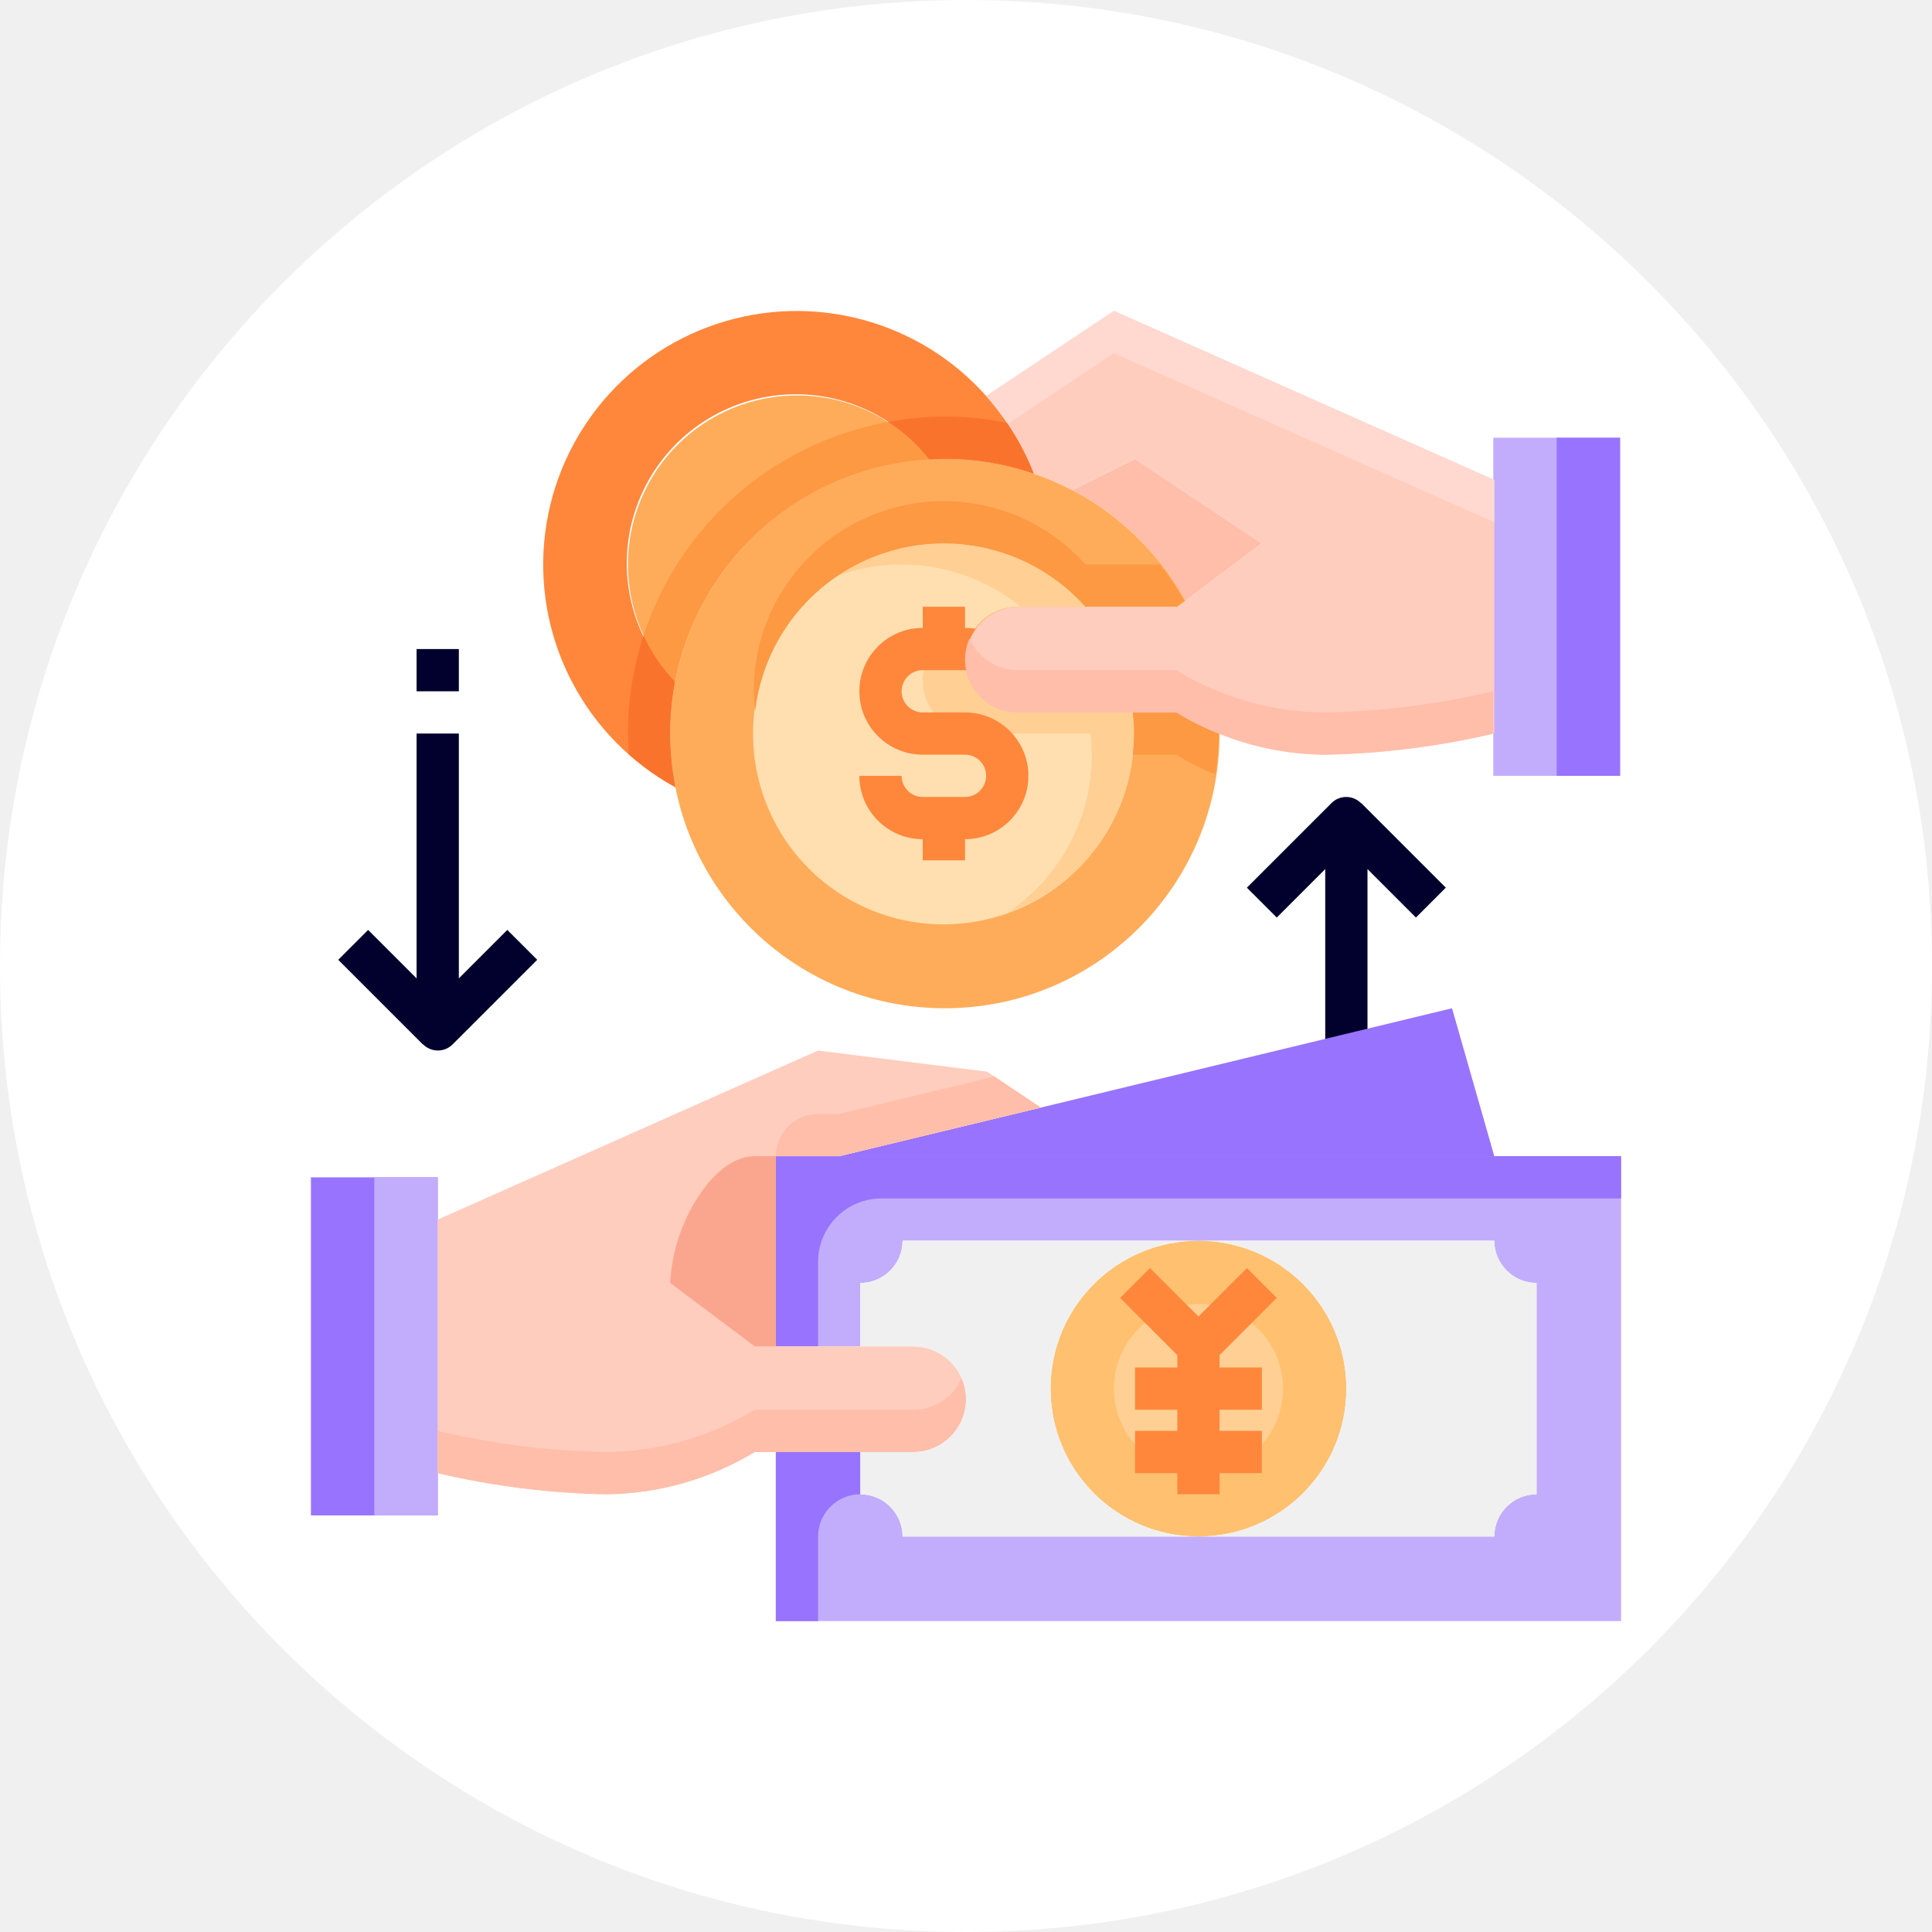
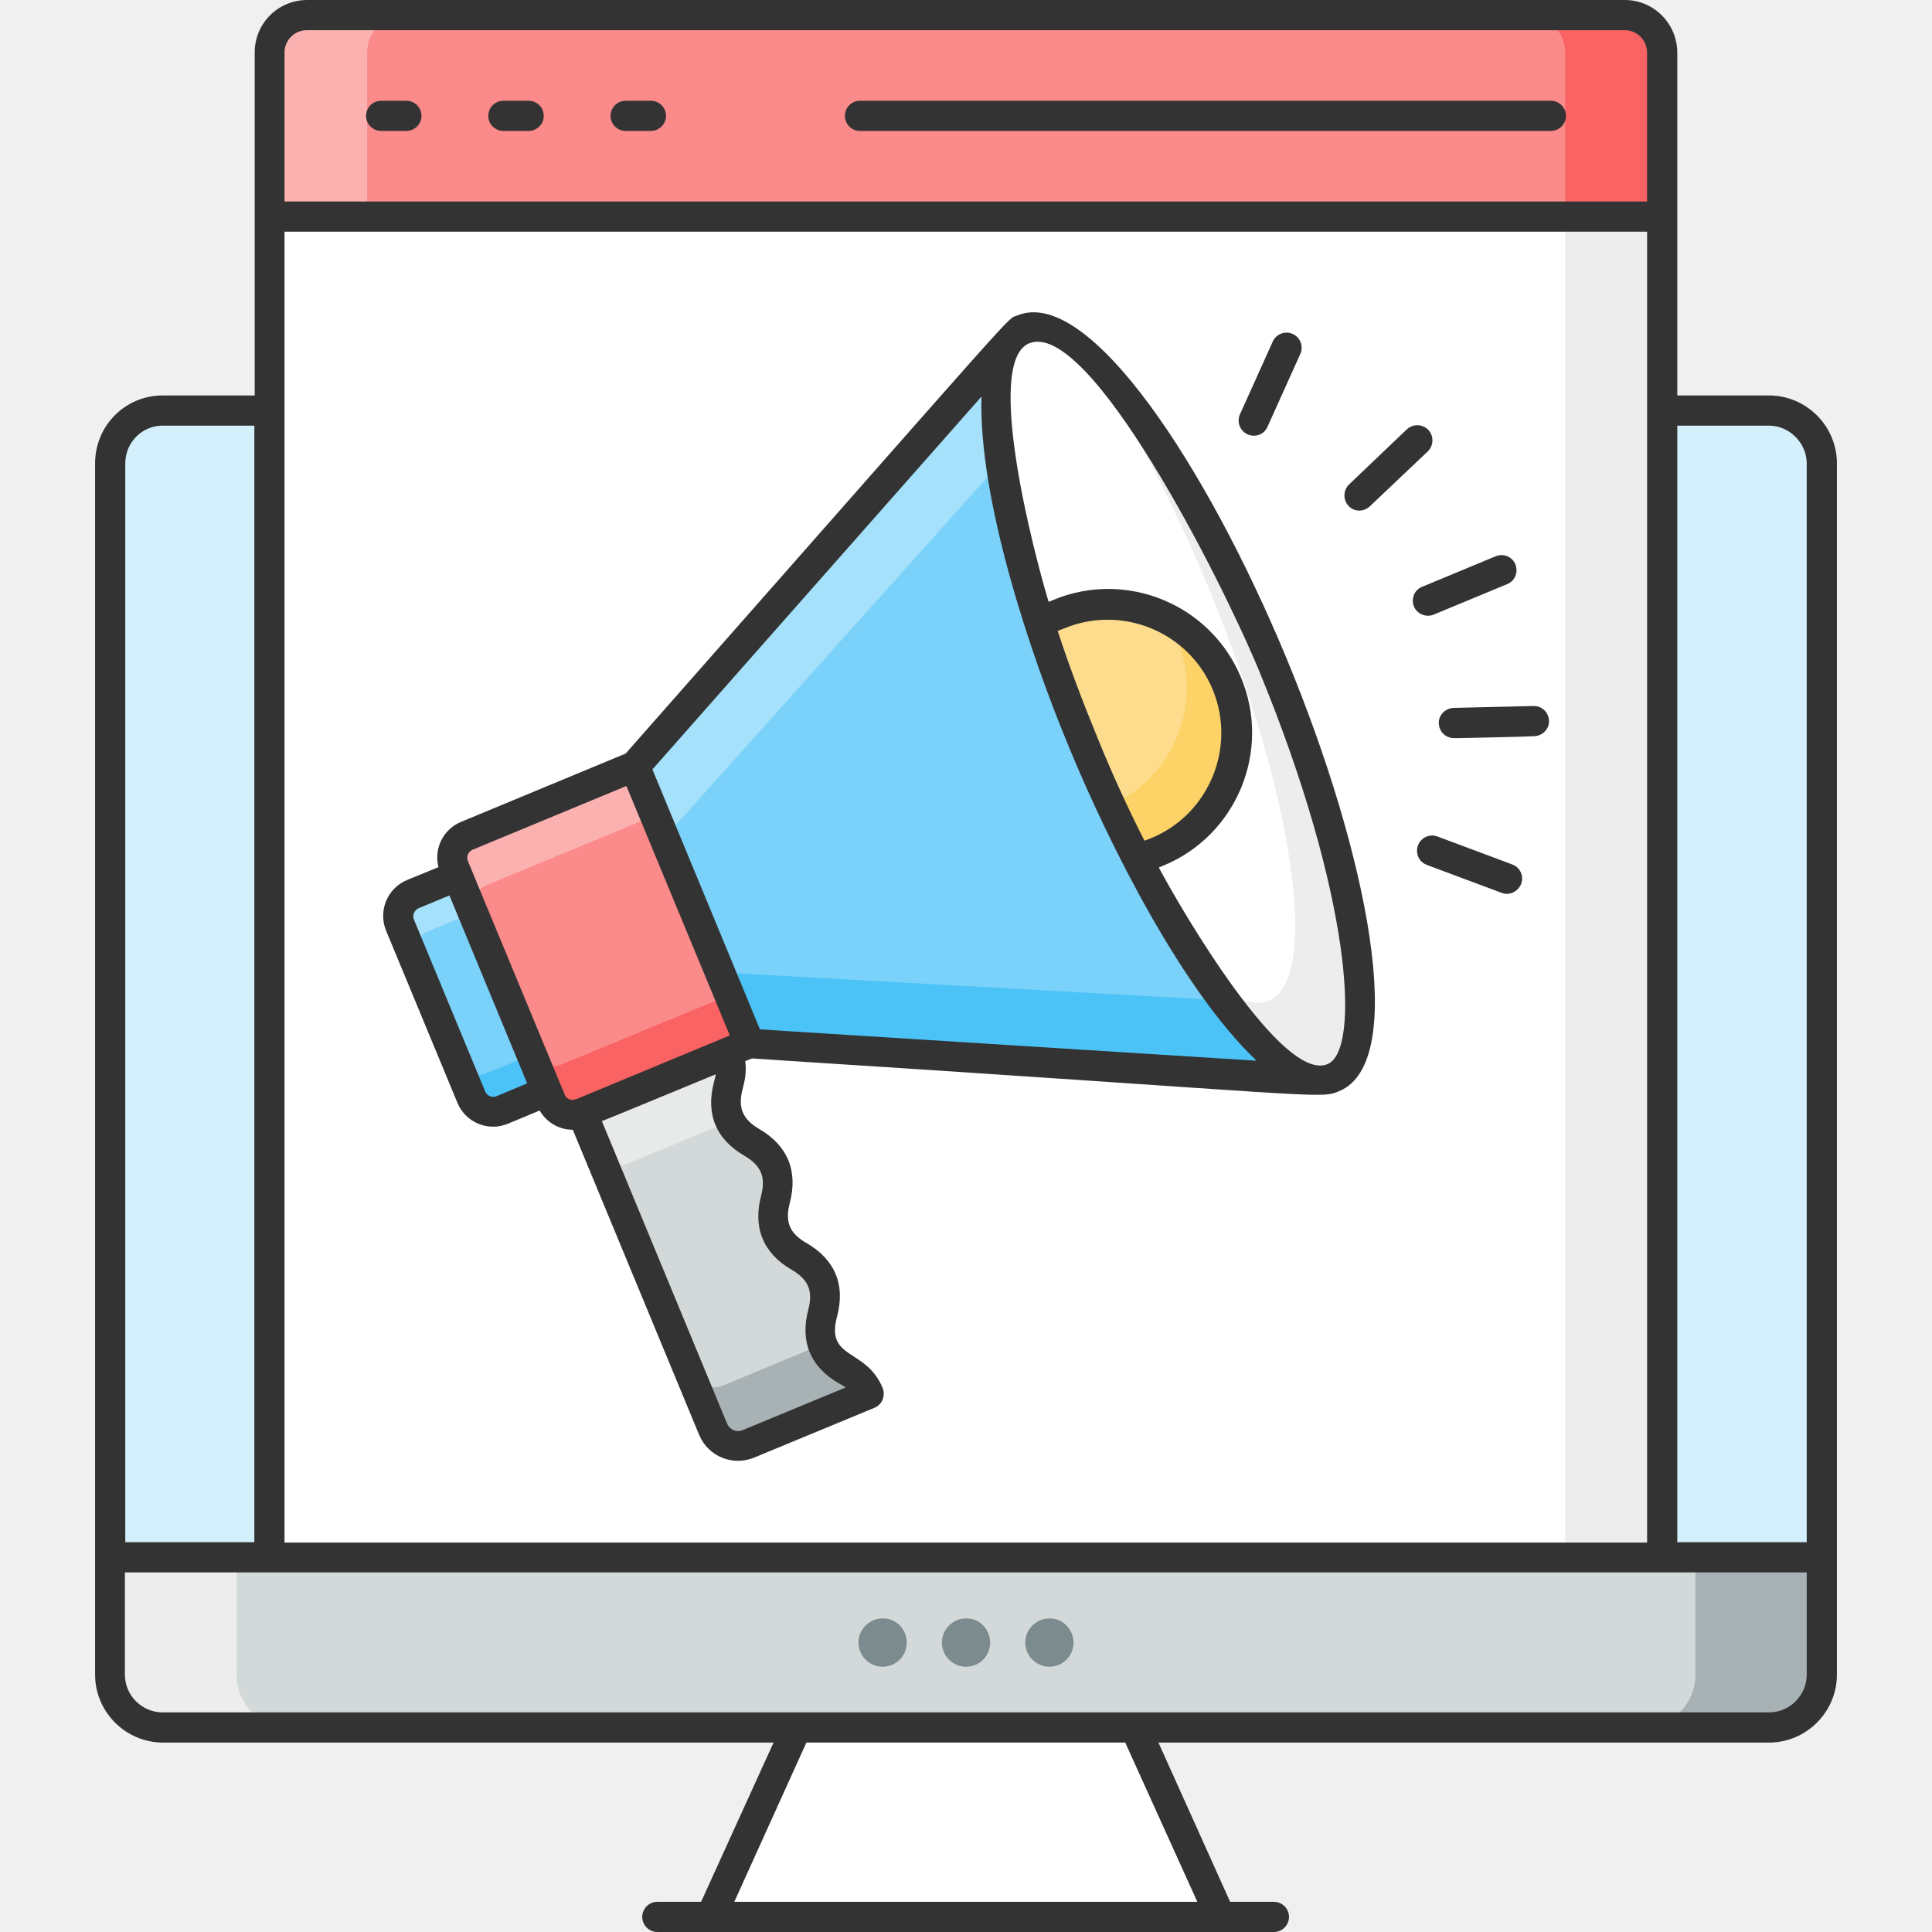
- <svg xmlns="http://www.w3.org/2000/svg" version="1.1" width="512" height="512" x="0" y="0" viewBox="0 0 64 64" style="enable-background:new 0 0 512 512" xml:space="preserve" class="">
-   <circle r="32" cx="32" cy="32" fill="#ffffff" shape="circle" />
-   <g transform="matrix(0.7,0,0,0.7,9.6,9.6)">
-     <g data-name="20-Currency Exchange">
-       <path fill="#ffac5a" d="M24 5a7.933 7.933 0 0 1 6.26 3.03 12.992 12.992 0 0 0-12.03 10.51A8 8 0 0 1 24 5z" data-original="#ffac5a" class="" />
-       <path fill="#ff873c" d="M32.96 5.03a12.018 12.018 0 0 1 2.25 3.67A13.045 13.045 0 0 0 31 8c-.25 0-.49.01-.74.03a8 8 0 1 0-12.03 10.51 13.146 13.146 0 0 0 .02 5A12 12 0 1 1 32.96 5.03z" data-original="#ff873c" class="" />
-       <path fill="#ffbeaa" d="m46 12-3.62 2.72a12.985 12.985 0 0 0-5.35-5.24L40 8z" data-original="#ffbeaa" class="" />
-       <circle cx="31" cy="21" r="13" fill="#ffac5a" data-original="#ffac5a" class="" />
-       <path fill="#c2adfc" d="M62.953 7v16h-6V7z" data-original="#64e1dc" class="" />
-       <path fill="#9873fe" d="M62.953 7v16h-3V7z" data-original="#00c8c8" class="" />
-       <path fill="#ffdfb0" d="M39.893 20a8.262 8.262 0 0 1 .06 1 9.015 9.015 0 1 1-2.3-6h-3.2a2.5 2.5 0 0 0 0 5z" data-original="#ffdfb0" class="" />
-       <path fill="#ffcf94" d="M28.953 13a8.94 8.94 0 0 1 5.633 2h3.067a8.99 8.99 0 0 0-11.722-1.469A8.98 8.98 0 0 1 28.953 13zM39.893 20h-5.44a2.492 2.492 0 0 1-1.992-4h-.008a2.5 2.5 0 0 0 0 5h5.44a8.262 8.262 0 0 1 .06 1 8.993 8.993 0 0 1-3.978 7.469A9 9 0 0 0 39.953 21a8.262 8.262 0 0 0-.06-1z" data-original="#ffcf94" class="" />
-       <path fill="#fc9942" d="M37.653 13a8.994 8.994 0 0 0-15.7 6 9.059 9.059 0 0 0 .068.938A8.99 8.99 0 0 1 37.653 15h4.3l.38-.28A12.988 12.988 0 0 0 41.177 13zM39.894 22h2.059a11.874 11.874 0 0 0 1.842.934A13.118 13.118 0 0 0 43.953 21a11.92 11.92 0 0 1-2-1h-2.06a8.262 8.262 0 0 1 .06 1 8.935 8.935 0 0 1-.059 1z" data-original="#fc9942" class="" />
-       <path fill="#ff873c" d="M31.953 20h-2a1 1 0 0 1 0-2h2a1 1 0 0 1 1 1h2a3 3 0 0 0-3-3v-1h-2v1a3 3 0 0 0 0 6h2a1 1 0 1 1 0 2h-2a1 1 0 0 1-1-1h-2a3 3 0 0 0 3 3v1h2v-1a3 3 0 1 0 0-6z" data-original="#ff873c" class="" />
-       <path fill="#ffcdbe" d="M57 9v12a37.839 37.839 0 0 1-8 1 13.6 13.6 0 0 1-5-1 11.92 11.92 0 0 1-2-1h-7.5a2.5 2.5 0 1 1 0-5H42l.38-.28L46 12l-6-4-2.97 1.48a12.78 12.78 0 0 0-1.82-.78 12.018 12.018 0 0 0-2.25-3.67L33 5l6-4z" data-original="#ffcdbe" class="" />
-       <path fill="#ffd8cf" d="m39 1-6 4-.04.03a11.8 11.8 0 0 1 1.012 1.322L39 3l18 8V9z" data-original="#ffd8cf" class="" />
-       <path fill="#ffbeaa" d="M43.953 19a11.92 11.92 0 0 1-2-1h-7.5a2.5 2.5 0 0 1-2.29-1.5 2.5 2.5 0 0 0 2.29 3.5h7.5a11.92 11.92 0 0 0 2 1 13.6 13.6 0 0 0 5 1 37.839 37.839 0 0 0 8-1v-2a37.839 37.839 0 0 1-8 1 13.6 13.6 0 0 1-5-1z" data-original="#ffbeaa" class="" />
-       <path fill="#fc9942" d="M28.305 6.255a15 15 0 0 0-11.561 10.094 8.044 8.044 0 0 0 1.486 2.191A12.992 12.992 0 0 1 30.26 8.03a7.878 7.878 0 0 0-1.955-1.775z" data-original="#fc9942" class="" />
-       <path fill="#fa732d" d="M28.305 6.255A7.878 7.878 0 0 1 30.26 8.03c.25-.02.49-.03.74-.03a13.045 13.045 0 0 1 4.21.7 12.122 12.122 0 0 0-1.279-2.409 14.644 14.644 0 0 0-5.626-.036zM18 21a13.321 13.321 0 0 1 .23-2.46 8.044 8.044 0 0 1-1.486-2.191A14.967 14.967 0 0 0 16 21c0 .333.028.659.05.986a11.954 11.954 0 0 0 2.2 1.554A13.259 13.259 0 0 1 18 21z" data-original="#fa732d" class="" />
-       <path fill="#02002c" d="M46.707 29.707 49 27.414V39h2V27.414l2.293 2.293 1.414-1.414-4-4-.007.007a.985.985 0 0 0-1.408-.006l-4 4z" data-original="#19cffc" class="" />
-       <circle cx="43" cy="52" r="7" fill="#ffc170" data-original="#ffc170" />
-       <circle cx="43" cy="52" r="4" fill="#ffcf94" data-original="#ffcf94" class="" />
-       <path fill="#9873fe" d="M35.54 38.7 55 34l2 7H26z" data-original="#1cadb5" class="" />
-       <path fill="#c2adfc" d="M63 41v22H23v-8h4v2a2.006 2.006 0 0 1 2 2h28a2.006 2.006 0 0 1 2-2V47a2.006 2.006 0 0 1-2-2H29a2.006 2.006 0 0 1-2 2v3h-4v-9z" data-original="#64e1dc" class="" />
-       <g fill="#00c8c8">
-         <path d="M27 57v-2h-4v8h2v-4a2 2 0 0 1 2-2zM25 46a3 3 0 0 1 3-3h35v-2H23v9h2zM7 56v2H1V42h6v2z" fill="#9873fe" data-original="#00c8c8" class="" />
+ <svg xmlns="http://www.w3.org/2000/svg" width="800px" height="800px" viewBox="0 0 512 512" id="Layer_1" version="1.1" xml:space="preserve">
+   <style type="text/css">
+ 	.st0{fill:#D3D9D9;}
+ 	.st1{fill:#A8B2B4;}
+ 	.st2{fill:#EDEDED;}
+ 	.st3{fill:#D4F0FC;}
+ 	.st4{fill:#FFFFFF;}
+ 	.st5{fill:#7C8B8E;}
+ 	.st6{fill:#FB8A8A;}
+ 	.st7{fill:#FCB1B1;}
+ 	.st8{fill:#F96363;}
+ 	.st9{fill:#333333;}
+ 	.st10{fill:#7AD1F9;}
+ 	.st11{fill:#A6E1FB;}
+ 	.st12{fill:#4CC3F7;}
+ 	.st13{fill:#FDDD8D;}
+ 	.st14{fill:#FDD267;}
+ 	.st15{fill:#E8EAEA;}
+ </style>
+   <g>
+     <g>
+       <g>
+         <g>
+           <g>
+             <g>
+               <g>
+                 <path class="st0" d="M29.1,412.7v31.1c0,7.7,6.2,14,14,14h425.7c7.7,0,14-6.2,14-14v-31.1H29.1z" />
+               </g>
+             </g>
+           </g>
+           <g>
+             <g>
+               <g>
+                 <path class="st1" d="M435.3,457.8h33.6c7.7,0,13.9-6.2,13.9-13.9v-31.1h-33.5v31.1C449.3,451.5,443.1,457.8,435.3,457.8z" />
+               </g>
+             </g>
+           </g>
+           <g>
+             <g>
+               <g>
+                 <path class="st2" d="M76.6,457.8H43.1c-7.7,0-13.9-6.2-13.9-13.9v-31.1h33.5v31.1C62.7,451.5,68.9,457.8,76.6,457.8z" />
+               </g>
+             </g>
+           </g>
+           <g>
+             <g>
+               <g>
+                 <path class="st3" d="M482.8,122.8v289.9H29.2V122.8c0-7.7,6.2-14,13.9-14h425.7C476.5,108.8,482.8,115.1,482.8,122.8z" />
+               </g>
+             </g>
+           </g>
+           <polygon class="st4" points="323.5,508 188.4,508 211.2,457.8 300.8,457.8     " />
+           <path class="st4" d="M174.3,508" />
+         </g>
      </g>
-       <path fill="#c2adfc" d="M7 56v2H4V42h3v2z" data-original="#64e1dc" class="" />
-       <path fill="#ffcdbe" d="M23 50h6.5a2.5 2.5 0 1 1 0 5H22a13.834 13.834 0 0 1-7 2 37.839 37.839 0 0 1-8-1V44l18-8 8 1 2.54 1.7L26 41h-3z" data-original="#ffcdbe" class="" />
-       <path fill="#ffbeaa" d="M26 39h-1a2 2 0 0 0-2 2h3l9.54-2.3-2.2-1.47zM31.27 52.27a2.5 2.5 0 0 1-1.77.73H22a13.834 13.834 0 0 1-7 2 37.839 37.839 0 0 1-8-1v2a37.839 37.839 0 0 0 8 1 13.834 13.834 0 0 0 7-2h7.5a2.495 2.495 0 0 0 2.289-3.5 2.478 2.478 0 0 1-.519.77z" data-original="#ffbeaa" class="" />
-       <path fill="#f0f0f0" d="M27 55h2.5a2.5 2.5 0 0 0 0-5H27v-3a2.006 2.006 0 0 0 2-2h14a7 7 0 0 0 0 14H29a2.006 2.006 0 0 0-2-2zM59 47v10a2.006 2.006 0 0 0-2 2H43a7 7 0 0 0 0-14h14a2.006 2.006 0 0 0 2 2z" data-original="#f0f0f0" class="" />
-       <path fill="#faa68e" d="M23 41v9h-1l-4-3a8.307 8.307 0 0 1 1.17-3.83C19.9 41.95 20.9 41 22 41z" data-original="#faa68e" class="" />
-       <path fill="#02002c" d="M10.293 30.293 8 32.586V21H6v11.586l-2.293-2.293-1.414 1.414 4 4L6.3 35.7a.985.985 0 0 0 1.408.006l4-4zM6 17h2v2H6z" data-original="#19cffc" class="" />
-       <path fill="#ff873c" d="m44 50.414 2.707-2.707-1.414-1.414L43 48.586l-2.293-2.293-1.414 1.414L42 50.414V51h-2v2h2v1h-2v2h2v1h2v-1h2v-2h-2v-1h2v-2h-2z" data-original="#ff873c" class="" />
+       <g>
+         <g>
+           <path class="st5" d="M240.3,435.3c0,3.6-2.9,6.4-6.4,6.4c-3.5,0-6.4-2.9-6.4-6.4c0-3.5,2.9-6.4,6.4-6.4      C237.5,428.8,240.3,431.8,240.3,435.3z" />
+         </g>
+         <g>
+           <path class="st5" d="M262.4,435.3c0,3.6-2.9,6.4-6.4,6.4c-3.5,0-6.4-2.9-6.4-6.4c0-3.5,2.9-6.4,6.4-6.4      C259.6,428.8,262.4,431.8,262.4,435.3z" />
+         </g>
+         <g>
+           <path class="st5" d="M284.5,435.3c0,3.6-2.9,6.4-6.4,6.4c-3.5,0-6.4-2.9-6.4-6.4c0-3.5,2.9-6.4,6.4-6.4      C281.6,428.8,284.5,431.8,284.5,435.3z" />
+         </g>
+       </g>
+     </g>
+     <g>
+       <g>
+         <g>
+           <g>
+             <rect class="st4" height="355.4" width="369.1" x="71.4" y="57.4" />
+           </g>
+         </g>
+       </g>
+       <g>
+         <g>
+           <g>
+             <rect class="st2" height="355.4" width="25.7" x="414.8" y="57.4" />
+           </g>
+         </g>
+       </g>
+       <g>
+         <g>
+           <g>
+             <path class="st6" d="M440.6,14v43.4H71.4V13.9c0-5.5,4.4-9.9,9.9-9.9h349.3C436.1,4,440.6,8.4,440.6,14z" />
+           </g>
+         </g>
+       </g>
+       <g>
+         <g>
+           <g>
+             <path class="st7" d="M107.2,4c-5.5,0-9.9,4.4-9.9,9.9v43.4H71.4V13.9c0-5.5,4.4-9.9,9.9-9.9H107.2z" />
+           </g>
+         </g>
+       </g>
+       <g>
+         <g>
+           <g>
+             <path class="st8" d="M440.6,14v43.4h-25.8V14c0-5.5-4.4-10-9.9-10h25.8C436.1,4,440.6,8.4,440.6,14z" />
+           </g>
+         </g>
+       </g>
+       <g>
+         <g>
+           <g>
+             <path class="st9" d="M107.6,34.7H101c-2.2,0-4-1.8-4-4s1.8-4,4-4h6.7c2.2,0,4,1.8,4,4S109.9,34.7,107.6,34.7z" />
+           </g>
+           <g>
+             <path class="st9" d="M140.1,34.7h-6.7c-2.2,0-4-1.8-4-4s1.8-4,4-4h6.7c2.2,0,4,1.8,4,4S142.3,34.7,140.1,34.7z" />
+           </g>
+           <g>
+             <path class="st9" d="M172.5,34.7h-6.7c-2.2,0-4-1.8-4-4s1.8-4,4-4h6.7c2.2,0,4,1.8,4,4S174.7,34.7,172.5,34.7z" />
+           </g>
+         </g>
+         <g>
+           <path class="st9" d="M411,34.7H227.9c-2.2,0-4-1.8-4-4s1.8-4,4-4H411c2.2,0,4,1.8,4,4S413.2,34.7,411,34.7z" />
+         </g>
+       </g>
+       <path class="st9" d="M468.8,104.8h-24.3V14c0-7.7-6.2-14-13.9-14H81.4c-7.7,0-13.9,6.2-13.9,13.9v90.9H43.1c-9.9,0-17.9,8-17.9,18    l0,321c0,9.9,8.1,18,18,18h161.8L185.8,504h-11.6c-2.2,0-4,1.8-4,4s1.8,4,4,4h163.4c2.2,0,4-1.8,4-4s-1.8-4-4-4h-11.6L307,461.8    h161.8c9.9,0,18-8.1,18-18l0-321C486.8,112.9,478.7,104.8,468.8,104.8z M75.4,13.9c0-3.3,2.7-5.9,5.9-5.9h349.3    c3.3,0,5.9,2.7,5.9,6v39.4H75.4V13.9z M75.4,61.4h361.1v347.4H75.4V61.4z M33.2,122.8c0-5.5,4.4-10,9.9-10h24.3v295.9H33.2V122.8z     M317.3,504H194.6l19.1-42.2h84.5L317.3,504z M478.8,443.8c0,5.5-4.5,10-10,10H43.1c-5.5,0-10-4.5-10-10v-27.1h445.7V443.8z     M478.8,408.7h-34.3V112.8h24.3c5.4,0,10,4.6,10,10V408.7z" />
+     </g>
+     <g>
+       <g>
+         <g>
+           <g>
+             <path class="st6" d="M168.2,203.1l30.4,73.5l-44.5,18.4c-3.2,1.3-6.9-0.2-8.2-3.4l-25.7-61.9c-1.3-3.2,0.2-6.9,3.4-8.2       L168.2,203.1z" />
+           </g>
+           <g>
+             <path class="st8" d="M193.3,263.7l5.4,12.9l-44.5,18.4c-3.2,1.3-6.9-0.2-8.2-3.4l-5.4-12.9c1.3,3.2,5,4.7,8.2,3.4L193.3,263.7z       " />
+           </g>
+           <g>
+             <path class="st7" d="M168.2,203.2l5.4,12.9l-44.5,18.4c-3.2,1.3-4.7,5-3.4,8.2l-5.4-12.9c-1.3-3.2,0.2-6.9,3.4-8.2L168.2,203.2       z" />
+           </g>
+           <g>
+             <path class="st10" d="M106.1,245.2l18.9,45.6c1.3,3.2,5,4.7,8.2,3.4l11.9-4.9l-23.7-57.2l-11.9,4.9       C106.3,238.4,104.7,242,106.1,245.2z" />
+           </g>
+           <g>
+             <path class="st11" d="M121.3,232.1l4.1,9.8l-11.9,4.9c-3.2,1.3-4.7,5-3.4,8.2l-4.1-9.8c-1.3-3.2,0.2-6.9,3.4-8.2L121.3,232.1z" />
+           </g>
+           <g>
+             <path class="st12" d="M140.9,279.5l4.1,9.8l-11.9,4.9c-3.2,1.3-6.9-0.2-8.2-3.4l-4.1-9.8c1.3,3.2,5,4.7,8.2,3.4L140.9,279.5z" />
+           </g>
+           <g>
+             <path class="st10" d="M287.1,197c20,48.4,45.5,85,60.7,89l-149.2-9.3l-30.4-73.5l98.9-112.1C259.1,104.7,267.1,148.6,287.1,197       z" />
+           </g>
+           <g>
+             <path class="st12" d="M347.8,286l-149.2-9.3l-7.9-19l133.5,7.4C333.2,276.8,341.4,284.3,347.8,286z" />
+           </g>
+           <g>
+             <path class="st11" d="M267.1,91.1c-3.3,5.7-3.9,16.8-1.9,31.4l-89.2,99.6l-7.9-19L267.1,91.1z" />
+           </g>
+           <g>
+             <path class="st4" d="M337.3,176.2c22.7,54.8,29.9,103.8,16,109.6c-13.9,5.7-43.5-34-66.2-88.8c-22.7-54.8-29.9-103.8-16-109.6       C285,81.6,314.6,121.4,337.3,176.2z" />
+           </g>
+           <g>
+             <path class="st2" d="M337.3,176.2c22.7,54.8,29.8,103.8,16,109.6c-7.7,3.2-20.4-7.8-34-27.6c6.7,6.2,12.6,8.8,16.9,7       c13.8-5.7,6.7-54.8-16-109.6c-10-24.2-21.4-45.4-32.2-61.1C302.8,108,321.7,138.5,337.3,176.2z" />
+           </g>
+           <g>
+             <path class="st13" d="M325.1,181.2c7.2,17.4-1.1,37.3-18.5,44.5l-5.2,2.2c-4.9-9.5-9.8-20-14.3-31c-4.6-11-8.5-21.8-11.8-32       l5.2-2.2C298,155.5,317.9,163.8,325.1,181.2z" />
+           </g>
+           <g>
+             <path class="st14" d="M325.1,181.2c7.2,17.4-1.1,37.3-18.5,44.5l-5.2,2.2c-2.4-4.6-4.8-9.5-7.1-14.5       c16.8-7.5,24.7-27,17.6-44.2c-0.8-1.9-1.7-3.6-2.7-5.3C316.2,167.5,321.9,173.5,325.1,181.2z" />
+           </g>
+         </g>
+         <g>
+           <g>
+             <path class="st0" d="M205.3,309.2c3.1,7.5-2.6,9.9,0.5,17.4c3.1,7.6,8.9,5.2,12,12.7c3.1,7.6-2.6,9.9,0.5,17.4       c3.1,7.6,8.9,5.2,12,12.7l-31.9,13.2c-3.6,1.5-7.8-0.2-9.3-3.8L154.3,295l38.5-16c3.1,7.6-2.6,9.9,0.5,17.5       C196.4,304.1,202.2,301.7,205.3,309.2z" />
+           </g>
+           <g>
+             <path class="st15" d="M193.3,296.6c0.1,0.2,0.1,0.3,0.2,0.5l-32.8,13.6l-6.5-15.6l38.6-16C195.9,286.6,190.2,289,193.3,296.6z" />
+           </g>
+           <g>
+             <path class="st1" d="M230.3,369.5l-32,13.2c-3.6,1.5-7.8-0.2-9.3-3.8l-6.5-15.6c1.5,3.6,5.7,5.3,9.3,3.8l26.2-10.9       c0,0.2,0.1,0.3,0.2,0.5C221.4,364.4,227.2,362,230.3,369.5z" />
+           </g>
+           <path class="st9" d="M341,174.6c-21.2-51.1-52.5-98.8-71.4-91c-3.1,1.3,4.8-7.1-103.8,116.1l-43.6,18.1c-4.6,1.9-7.3,6.9-6,12      l-8.3,3.4c-5.3,2.2-7.7,8.2-5.6,13.4l18.9,45.6c2.1,5.2,8.1,7.8,13.4,5.6l8.4-3.5c1.9,3.2,5.2,5.1,8.8,5.1c0,0,0,0,0,0      l33.5,80.9c2.4,5.7,8.9,8.3,14.5,6l31.9-13.2c1-0.4,1.8-1.2,2.2-2.2s0.4-2.1,0-3.1c-4.4-10.6-15.1-7.4-12.1-18.8      c2.3-8.5-0.5-15.2-8.1-19.6c-4.5-2.6-5.7-5.6-4.4-10.6c2.2-8.4-0.5-15.2-8.1-19.6c-4.4-2.6-5.7-5.6-4.4-10.6      c0.5-1.9,1.1-4.3,0.7-7.4l1.8-0.7c151.5,9.7,150.4,10.9,155.5,8.7C373.7,281.6,362.2,225.8,341,174.6z M131.6,290.5      c-1.2,0.5-2.5-0.1-3-1.2l-18.9-45.6c-0.5-1.1,0.1-2.5,1.2-3l8.2-3.4l20.6,49.8L131.6,290.5z M149.7,290.2L124,228.2      c-0.5-1.2,0.1-2.5,1.2-3l40.8-16.9l27.4,66.1l-40.7,16.9c0,0,0,0,0,0l-0.1,0C151.5,291.8,150.2,291.3,149.7,290.2z M189.7,284.7      c-0.1,0.6-0.3,1.3-0.5,2.1c-2.2,8.4,0.5,15.1,8.1,19.5c4.4,2.6,5.7,5.6,4.4,10.6c-2.2,8.4,0.5,15.2,8.1,19.6      c4.5,2.6,5.7,5.7,4.4,10.6c-2.2,8.4,0.5,15.1,8.1,19.5c0.7,0.4,1.3,0.7,1.8,1.1l-27.3,11.3c-1.6,0.7-3.4-0.1-4.1-1.7l-33.2-80.2      C160.5,296.8,190.1,284.5,189.7,284.7z M201.4,272.8l-28.5-68.9l87.2-98.8c-0.8,27.2,12.8,68,23.4,93.4      c10.6,25.6,29.8,63.9,49.5,82.6L201.4,272.8z M280.3,167.2l1.8-0.7c15.3-6.3,33,1,39.3,16.3s-1,33-16.3,39.3l-1.8,0.7      c-4.4-8.6-8.6-17.8-12.5-27.4C286.9,185.9,283.3,176.4,280.3,167.2z M351.8,282c-11.9,5-38.6-40.6-44.7-52.1l1.2-0.5      c19.4-8,28.7-30.4,20.6-49.8c-8-19.4-30.4-28.7-49.8-20.6l-1.2,0.5c-3.8-12.5-17.2-63.5-5.2-68.5c15.9-6.6,50.8,62.2,60.9,86.6      C358.1,236.9,360.7,278.4,351.8,282z" />
+         </g>
+       </g>
+       <g>
+         <g>
+           <path class="st9" d="M397.9,236.6l-19.8-7.4c-2.1-0.8-3.1-3.1-2.3-5.2c0.8-2.1,3.1-3.1,5.2-2.3l19.8,7.4      c2.1,0.8,3.1,3.1,2.3,5.2C402.2,236.4,399.9,237.4,397.9,236.6z" />
+         </g>
+         <g>
+           <path class="st9" d="M385.3,195.6c-2.2,0-3.9-1.7-4-3.9c-0.1-2.2,1.7-4,3.9-4.1l21.2-0.5c0,0,0.1,0,0.1,0c2.2,0,3.9,1.7,4,3.9      c0.1,2.2-1.7,4-3.9,4.1C406.1,195.2,383.9,195.7,385.3,195.6z" />
+         </g>
+         <g>
+           <path class="st9" d="M374.7,160.7c-0.8-2,0.1-4.4,2.2-5.2l19.5-8.1c2-0.8,4.4,0.1,5.2,2.2c0.8,2-0.1,4.4-2.2,5.2l-19.5,8.1      C377.9,163.7,375.5,162.7,374.7,160.7z" />
+         </g>
+         <g>
+           <path class="st9" d="M357.4,134.1c-1.5-1.6-1.5-4.1,0.1-5.7l15.3-14.6c1.6-1.5,4.1-1.5,5.7,0.1c1.5,1.6,1.5,4.1-0.1,5.7      L363,134.2C361.4,135.7,358.9,135.7,357.4,134.1z" />
+         </g>
+         <g>
+           <path class="st9" d="M330.6,115.1c-2-0.9-2.9-3.3-2-5.3l8.7-19.3c0.9-2,3.3-2.9,5.3-2c2,0.9,2.9,3.3,2,5.3l-8.7,19.3      C335,115.2,332.6,116,330.6,115.1z" />
+         </g>
+       </g>
    </g>
  </g>
</svg>
